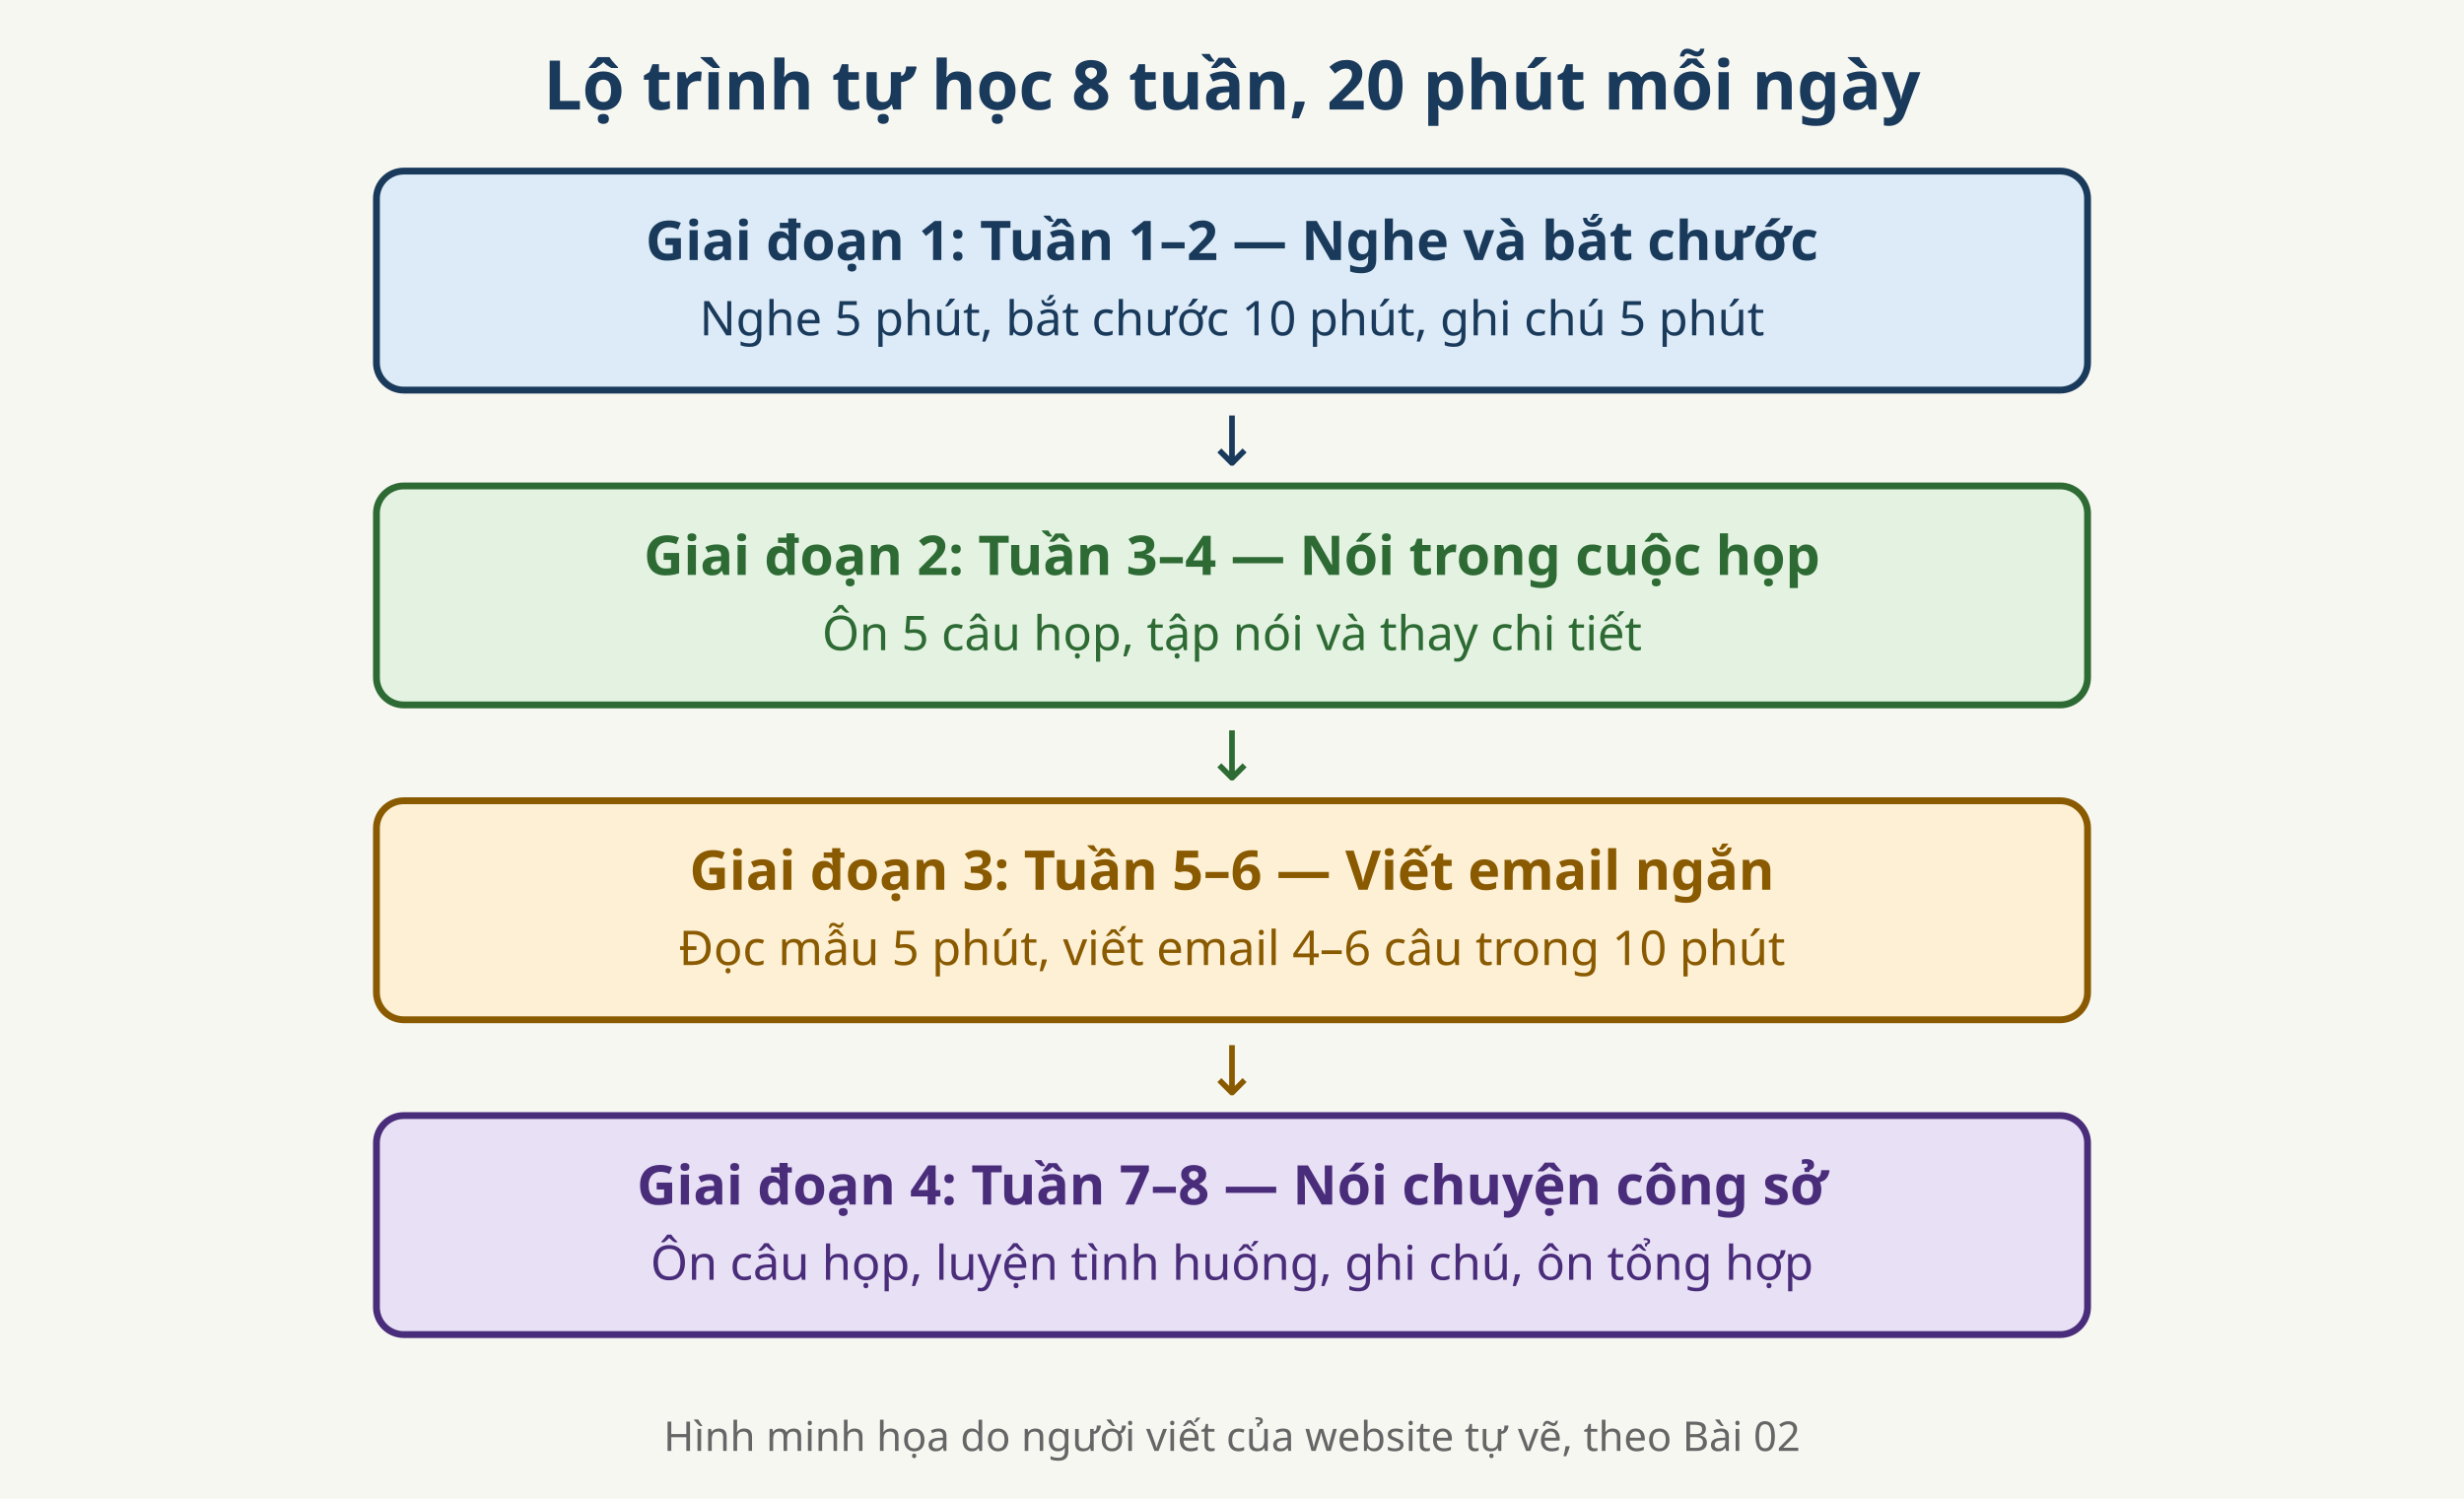
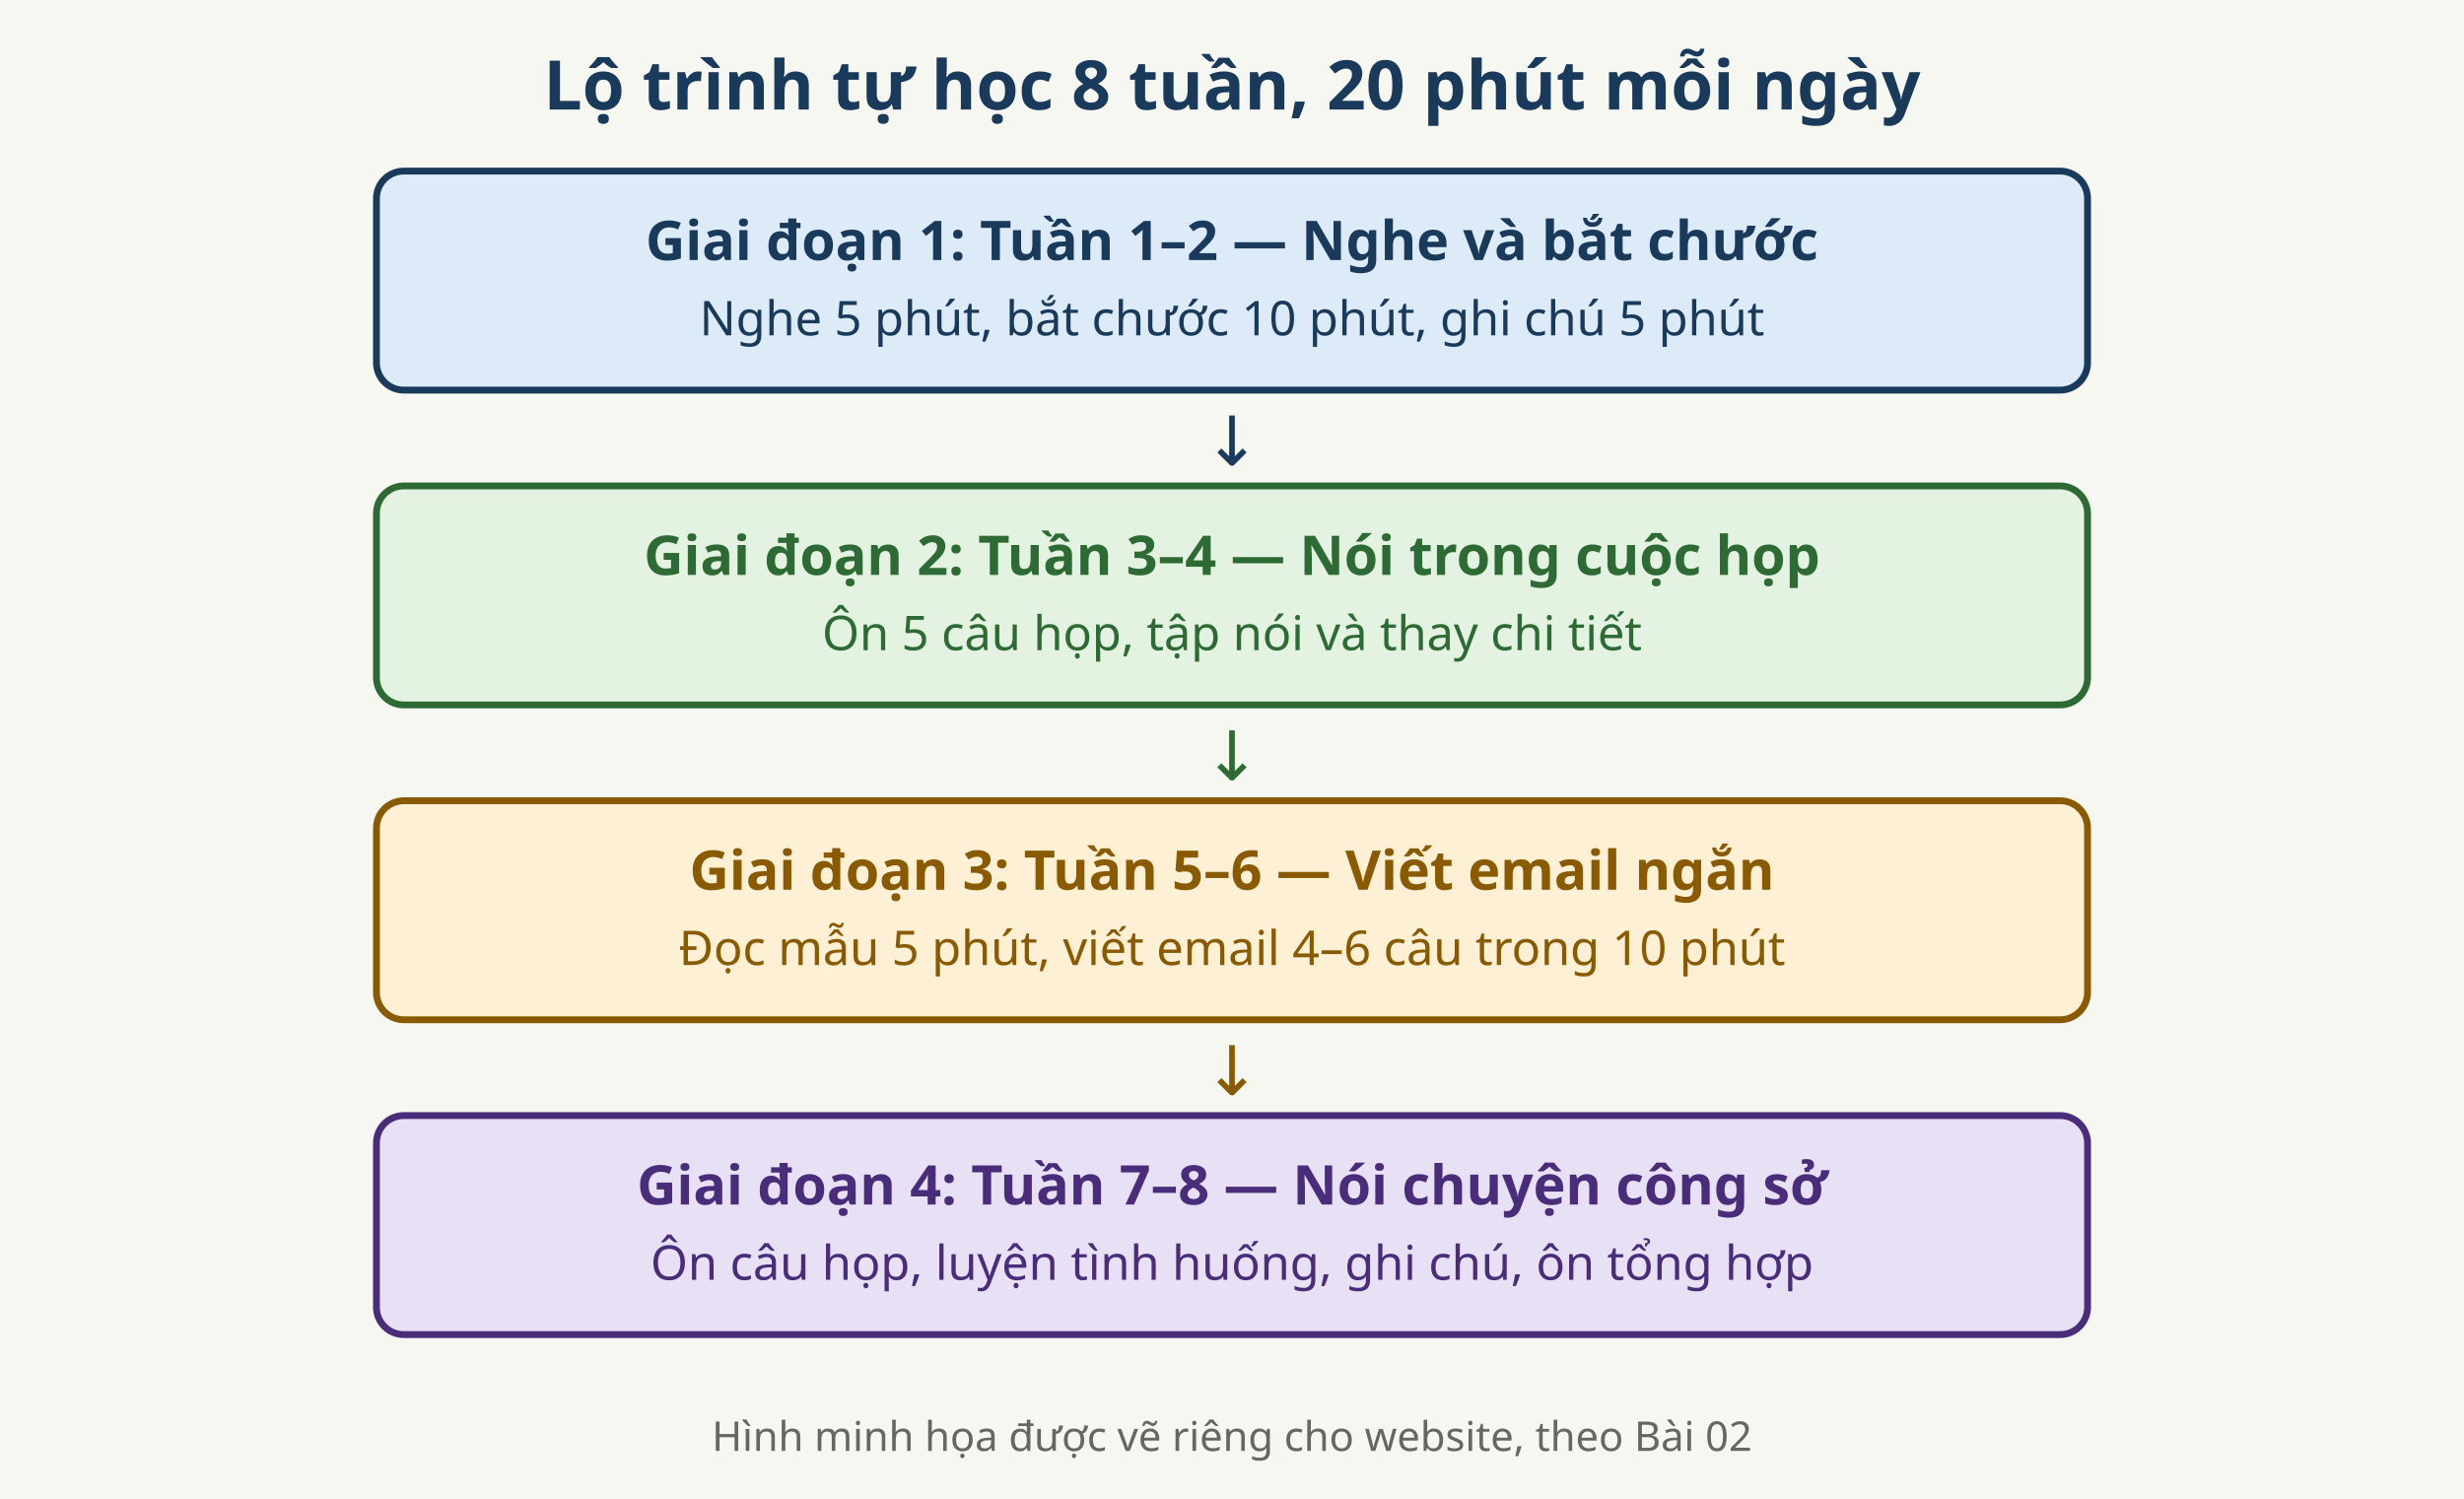
<svg xmlns="http://www.w3.org/2000/svg" width="720" height="438" viewBox="0 0 720 438" role="img" aria-labelledby="title desc">
  <rect width="720" height="438" fill="#f7f7f2" />
  <text x="360" y="32" text-anchor="middle" font-family="sans-serif" font-size="20" font-weight="bold" fill="#1a3a5c">Lộ trình tự học 8 tuần, 20 phút mỗi ngày</text>
  <g font-family="sans-serif">
    <rect x="110" y="50" width="500" height="64" rx="8" fill="#dcebf7" stroke="#1a3a5c" stroke-width="2" />
    <text x="360" y="76" text-anchor="middle" font-size="16" font-weight="bold" fill="#1a3a5c">Giai đoạn 1: Tuần 1–2 — Nghe và bắt chước</text>
    <text x="360" y="98" text-anchor="middle" font-size="14" fill="#1a3a5c">Nghe 5 phút, bắt chước 10 phút, ghi chú 5 phút</text>
    <text x="360" y="136" text-anchor="middle" font-size="20" fill="#1a3a5c">↓</text>
    <rect x="110" y="142" width="500" height="64" rx="8" fill="#e3f2e1" stroke="#2e6b34" stroke-width="2" />
    <text x="360" y="168" text-anchor="middle" font-size="16" font-weight="bold" fill="#2e6b34">Giai đoạn 2: Tuần 3–4 — Nói trong cuộc họp</text>
    <text x="360" y="190" text-anchor="middle" font-size="14" fill="#2e6b34">Ôn 5 câu họp, tập nói và thay chi tiết</text>
    <text x="360" y="228" text-anchor="middle" font-size="20" fill="#2e6b34">↓</text>
    <rect x="110" y="234" width="500" height="64" rx="8" fill="#fdf0d5" stroke="#8a5a00" stroke-width="2" />
    <text x="360" y="260" text-anchor="middle" font-size="16" font-weight="bold" fill="#8a5a00">Giai đoạn 3: Tuần 5–6 — Viết email ngắn</text>
    <text x="360" y="282" text-anchor="middle" font-size="14" fill="#8a5a00">Đọc mẫu 5 phút, viết email 4–6 câu trong 10 phút</text>
    <text x="360" y="320" text-anchor="middle" font-size="20" fill="#8a5a00">↓</text>
    <rect x="110" y="326" width="500" height="64" rx="8" fill="#e8e0f5" stroke="#4a2d7a" stroke-width="2" />
    <text x="360" y="352" text-anchor="middle" font-size="16" font-weight="bold" fill="#4a2d7a">Giai đoạn 4: Tuần 7–8 — Nói chuyện công sở</text>
    <text x="360" y="374" text-anchor="middle" font-size="14" fill="#4a2d7a">Ôn câu họp, luyện tình huống, ghi chú, ôn tổng hợp</text>
  </g>
-   <text x="360" y="424" text-anchor="middle" font-family="sans-serif" font-size="12" fill="#666">Hình minh họa do người viết của website tự vẽ, theo Bài 02</text>
+   <text x="360" y="424" text-anchor="middle" font-family="sans-serif" font-size="12" fill="#666">Hình minh họa được vẽ riêng cho website, theo Bài 02</text>
</svg>
